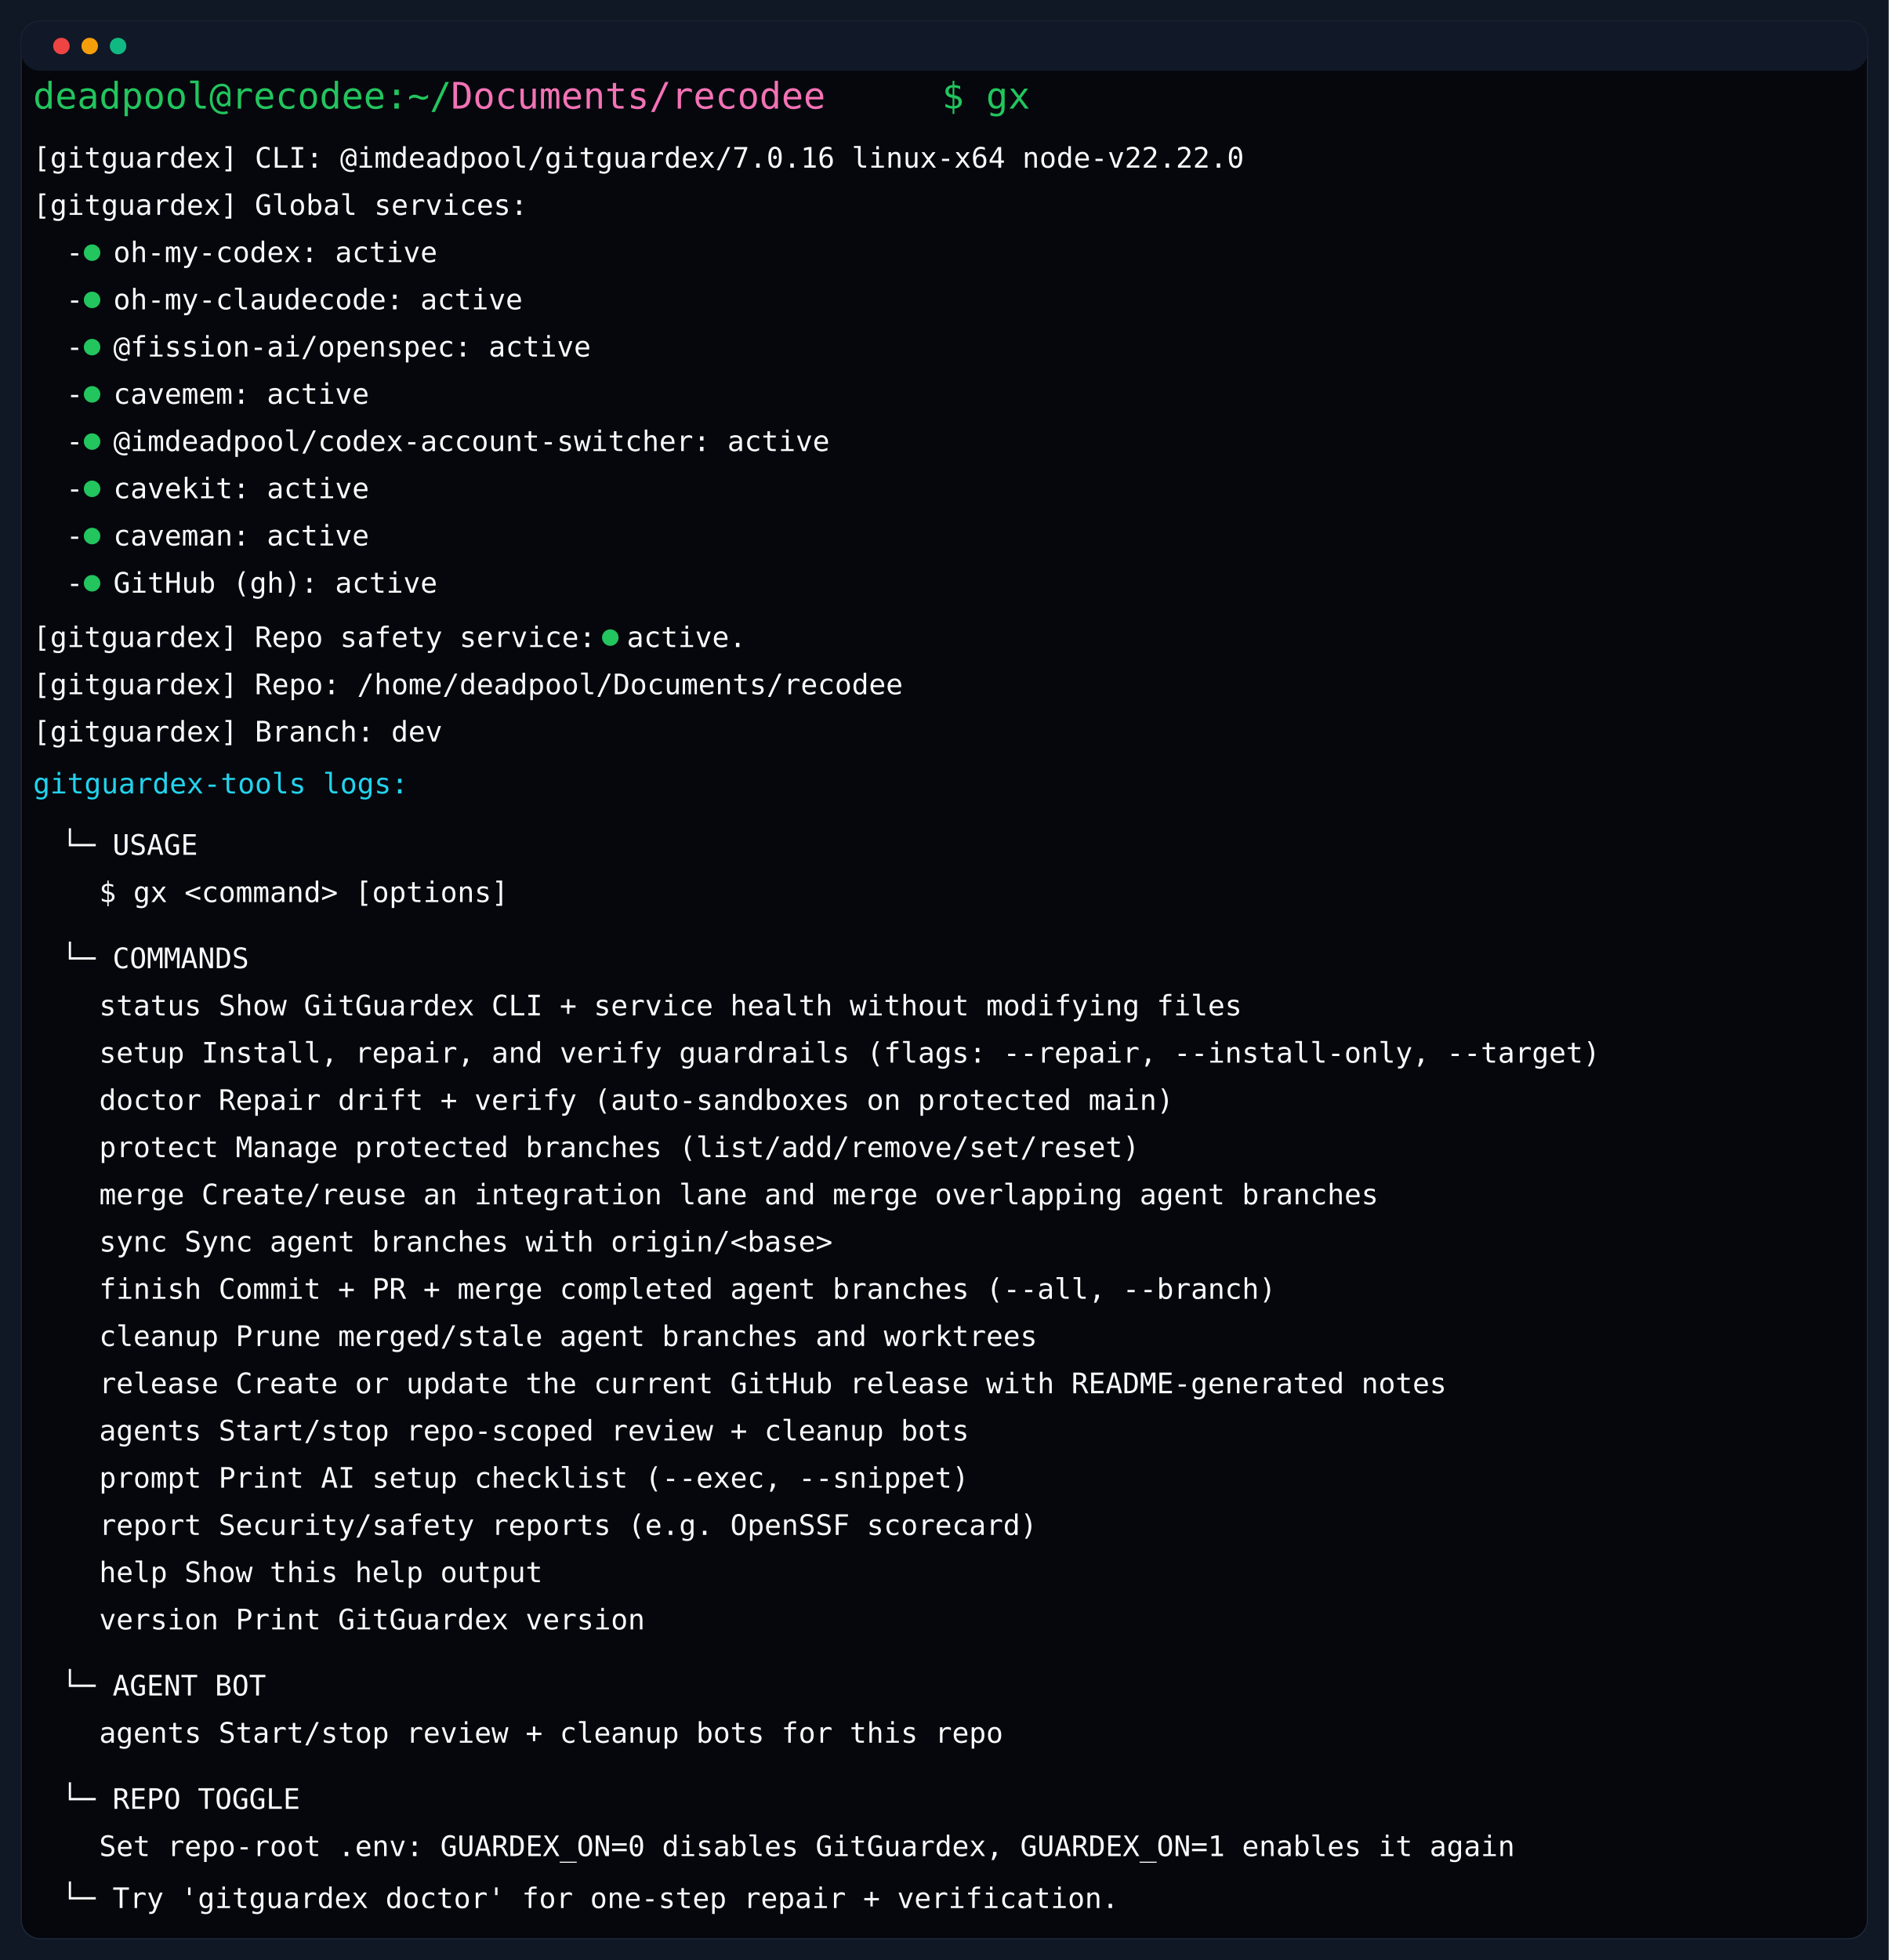
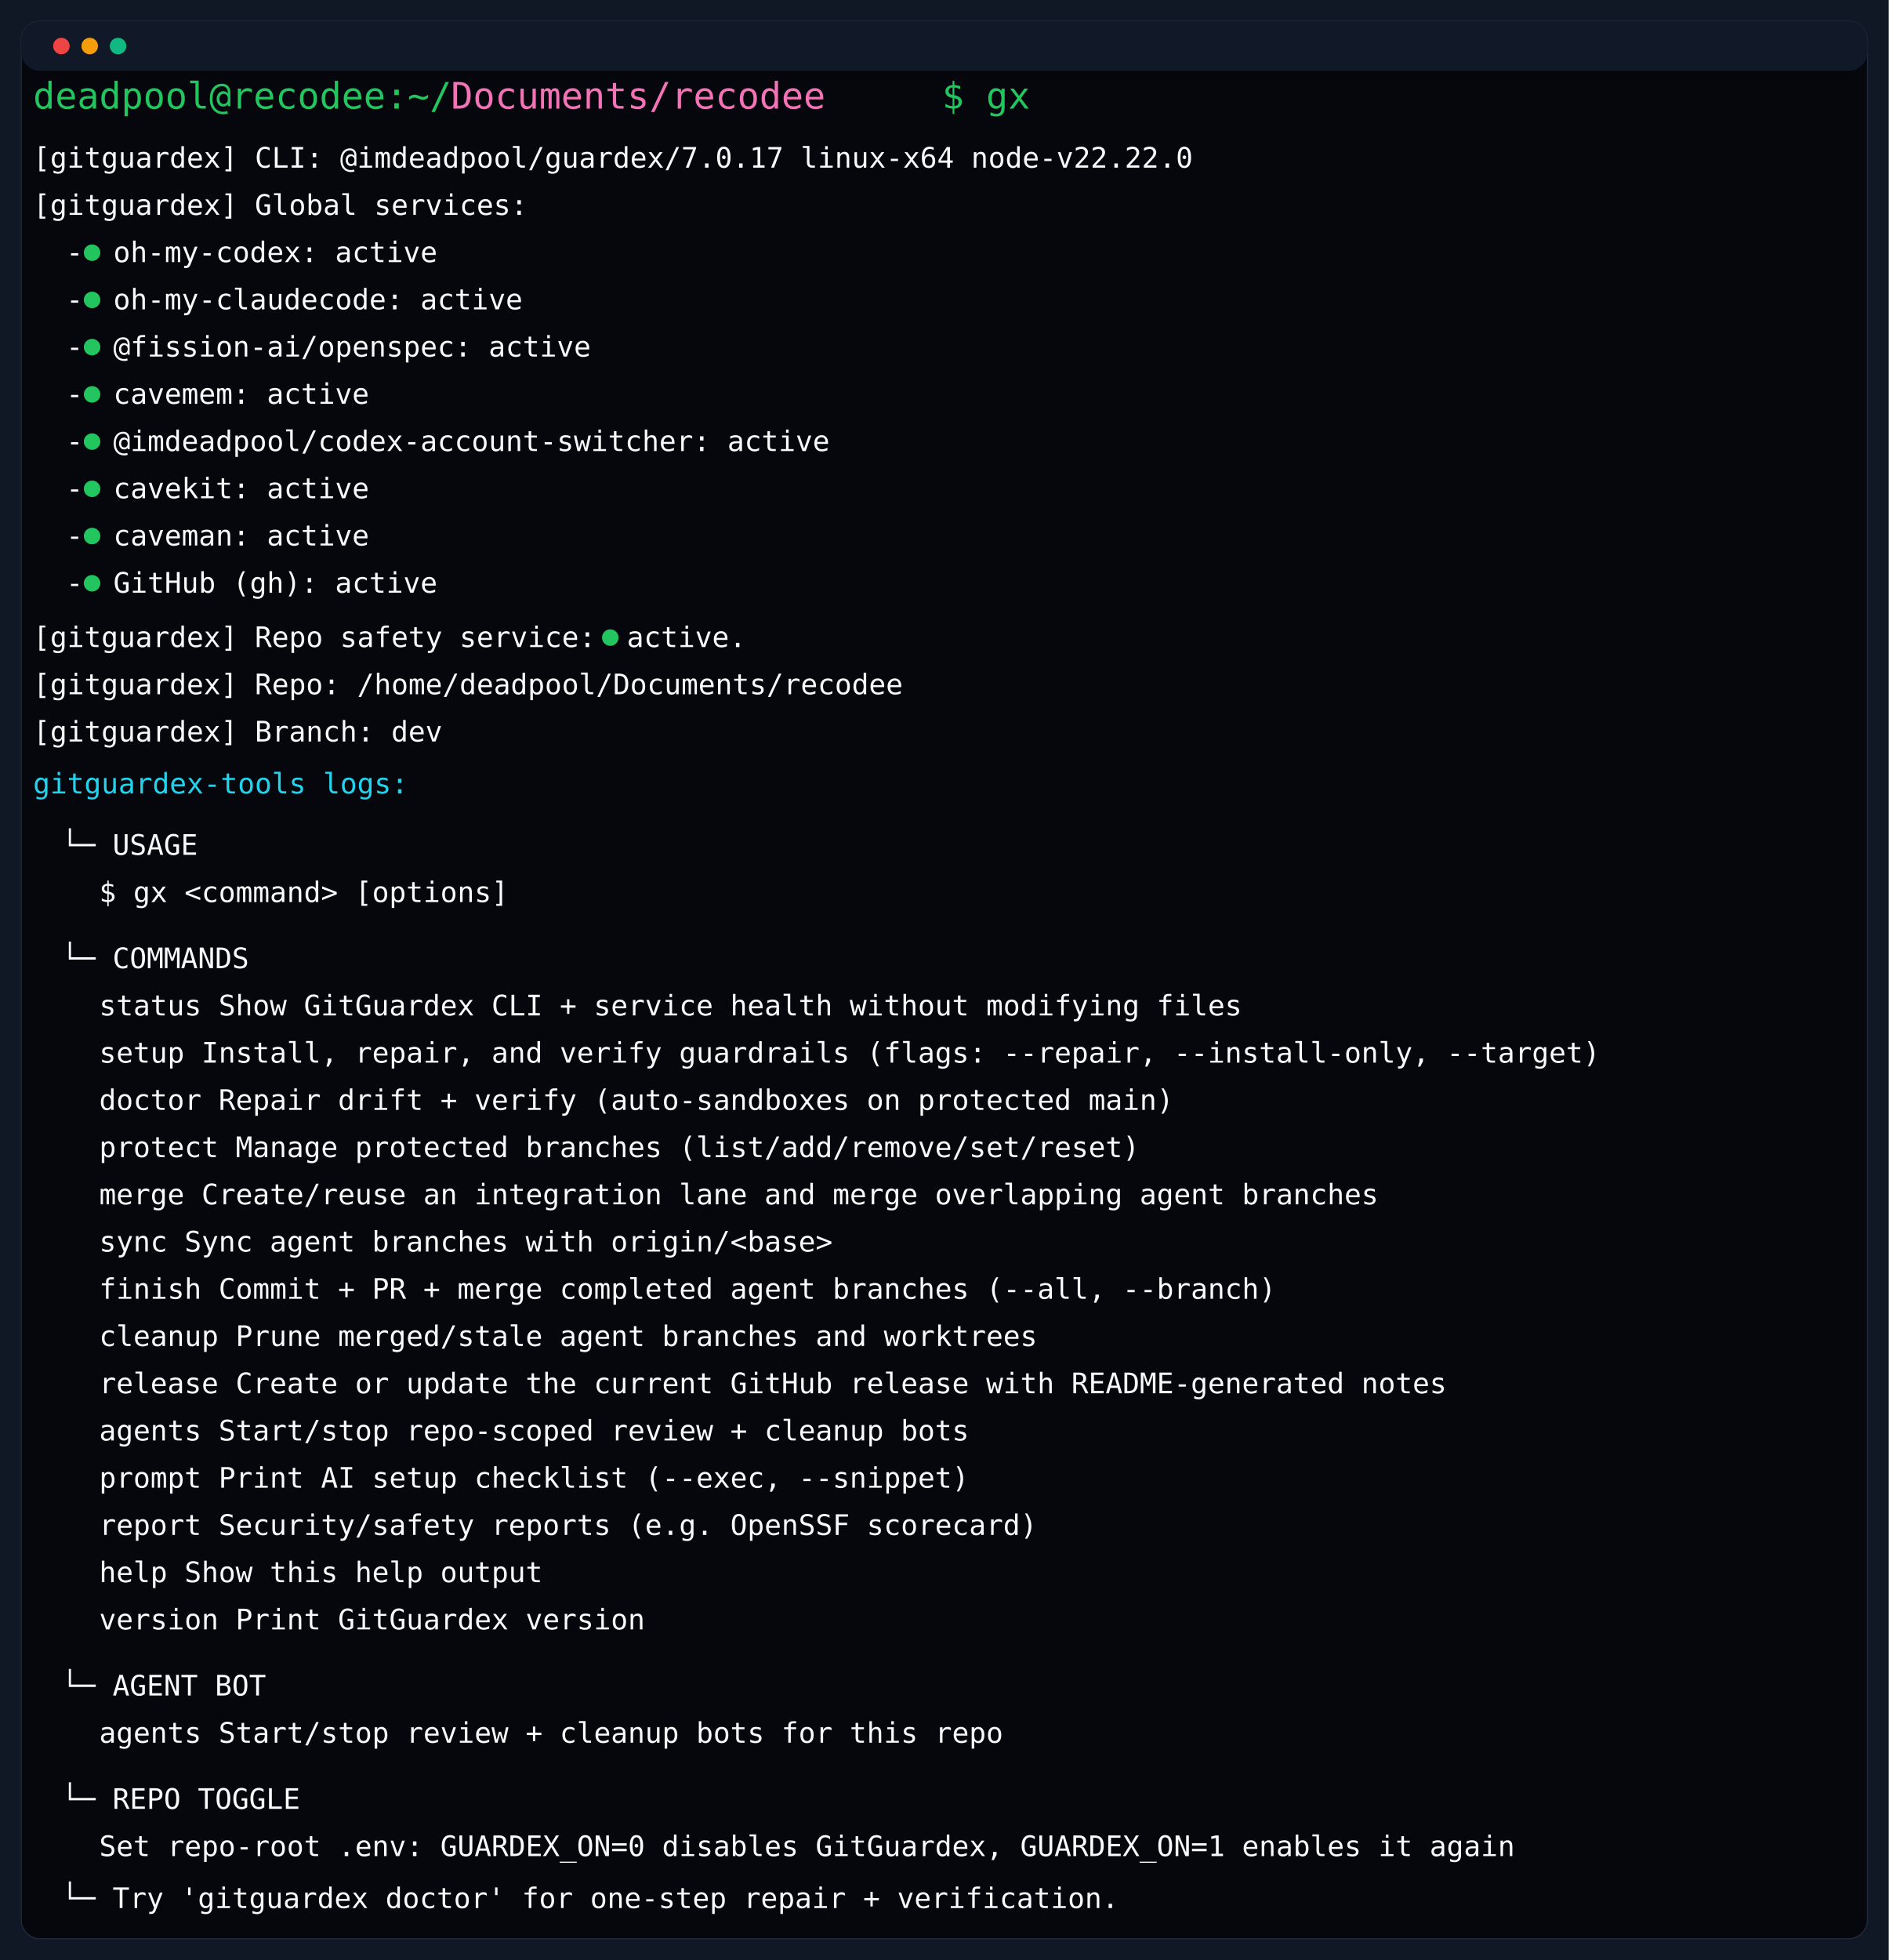
<svg xmlns="http://www.w3.org/2000/svg" width="1600" height="1660" viewBox="0 0 1600 1660" fill="none" role="img" aria-labelledby="title desc">
  <rect width="1600" height="1660" fill="#101725" />
  <rect x="18" y="18" width="1564" height="1624" rx="16" fill="#05070C" stroke="#1E293B" />
  <rect x="18" y="18" width="1564" height="42" rx="16" fill="#111827" />
  <circle cx="52" cy="39" r="7" fill="#EF4444" />
  <circle cx="76" cy="39" r="7" fill="#F59E0B" />
  <circle cx="100" cy="39" r="7" fill="#10B981" />
  <g font-family="DejaVu Sans Mono, Liberation Mono, monospace" font-size="31">
    <text x="28" y="92" fill="#22C55E">deadpool@recodee:~/</text>
    <text x="382" y="92" fill="#F472B6">Documents/recodee</text>
    <text x="798" y="92" fill="#22C55E">$ gx</text>
  </g>
  <g font-family="DejaVu Sans Mono, Liberation Mono, monospace" font-size="24" fill="#F8FAFC">
-     <text x="28" y="142">[gitguardex] CLI: @imdeadpool/gitguardex/7.0.16 linux-x64 node-v22.22.0</text>
+     <text x="28" y="142">[gitguardex] CLI: @imdeadpool/guardex/7.0.17 linux-x64 node-v22.22.0</text>
    <text x="28" y="182">[gitguardex] Global services:</text>
    <text x="56" y="222">-</text>
    <circle cx="78" cy="214" r="7" fill="#22C55E" />
    <text x="96" y="222">oh-my-codex: active</text>
    <text x="56" y="262">-</text>
    <circle cx="78" cy="254" r="7" fill="#22C55E" />
    <text x="96" y="262">oh-my-claudecode: active</text>
    <text x="56" y="302">-</text>
    <circle cx="78" cy="294" r="7" fill="#22C55E" />
    <text x="96" y="302">@fission-ai/openspec: active</text>
    <text x="56" y="342">-</text>
    <circle cx="78" cy="334" r="7" fill="#22C55E" />
    <text x="96" y="342">cavemem: active</text>
    <text x="56" y="382">-</text>
    <circle cx="78" cy="374" r="7" fill="#22C55E" />
    <text x="96" y="382">@imdeadpool/codex-account-switcher: active</text>
    <text x="56" y="422">-</text>
    <circle cx="78" cy="414" r="7" fill="#22C55E" />
    <text x="96" y="422">cavekit: active</text>
    <text x="56" y="462">-</text>
    <circle cx="78" cy="454" r="7" fill="#22C55E" />
    <text x="96" y="462">caveman: active</text>
    <text x="56" y="502">-</text>
    <circle cx="78" cy="494" r="7" fill="#22C55E" />
    <text x="96" y="502">GitHub (gh): active</text>
    <text x="28" y="548">[gitguardex] Repo safety service:</text>
    <circle cx="517" cy="540" r="7" fill="#22C55E" />
    <text x="531" y="548">active.</text>
    <text x="28" y="588">[gitguardex] Repo: /home/deadpool/Documents/recodee</text>
    <text x="28" y="628">[gitguardex] Branch: dev</text>
    <text x="28" y="672" fill="#22D3EE">gitguardex-tools logs:</text>
    <text x="52" y="724">└─ USAGE</text>
    <text x="84" y="764">$ gx &lt;command&gt; [options]</text>
    <text x="52" y="820">└─ COMMANDS</text>
    <text x="84" y="860">status   Show GitGuardex CLI + service health without modifying files</text>
    <text x="84" y="900">setup    Install, repair, and verify guardrails (flags: --repair, --install-only, --target)</text>
    <text x="84" y="940">doctor   Repair drift + verify (auto-sandboxes on protected main)</text>
    <text x="84" y="980">protect  Manage protected branches (list/add/remove/set/reset)</text>
    <text x="84" y="1020">merge    Create/reuse an integration lane and merge overlapping agent branches</text>
    <text x="84" y="1060">sync     Sync agent branches with origin/&lt;base&gt;</text>
    <text x="84" y="1100">finish   Commit + PR + merge completed agent branches (--all, --branch)</text>
    <text x="84" y="1140">cleanup  Prune merged/stale agent branches and worktrees</text>
    <text x="84" y="1180">release  Create or update the current GitHub release with README-generated notes</text>
    <text x="84" y="1220">agents   Start/stop repo-scoped review + cleanup bots</text>
    <text x="84" y="1260">prompt   Print AI setup checklist (--exec, --snippet)</text>
    <text x="84" y="1300">report   Security/safety reports (e.g. OpenSSF scorecard)</text>
    <text x="84" y="1340">help     Show this help output</text>
    <text x="84" y="1380">version  Print GitGuardex version</text>
    <text x="52" y="1436">└─ AGENT BOT</text>
    <text x="84" y="1476">agents  Start/stop review + cleanup bots for this repo</text>
    <text x="52" y="1532">└─ REPO TOGGLE</text>
    <text x="84" y="1572">Set repo-root .env: GUARDEX_ON=0 disables GitGuardex, GUARDEX_ON=1 enables it again</text>
    <text x="52" y="1616">└─ Try 'gitguardex doctor' for one-step repair + verification.</text>
  </g>
</svg>
